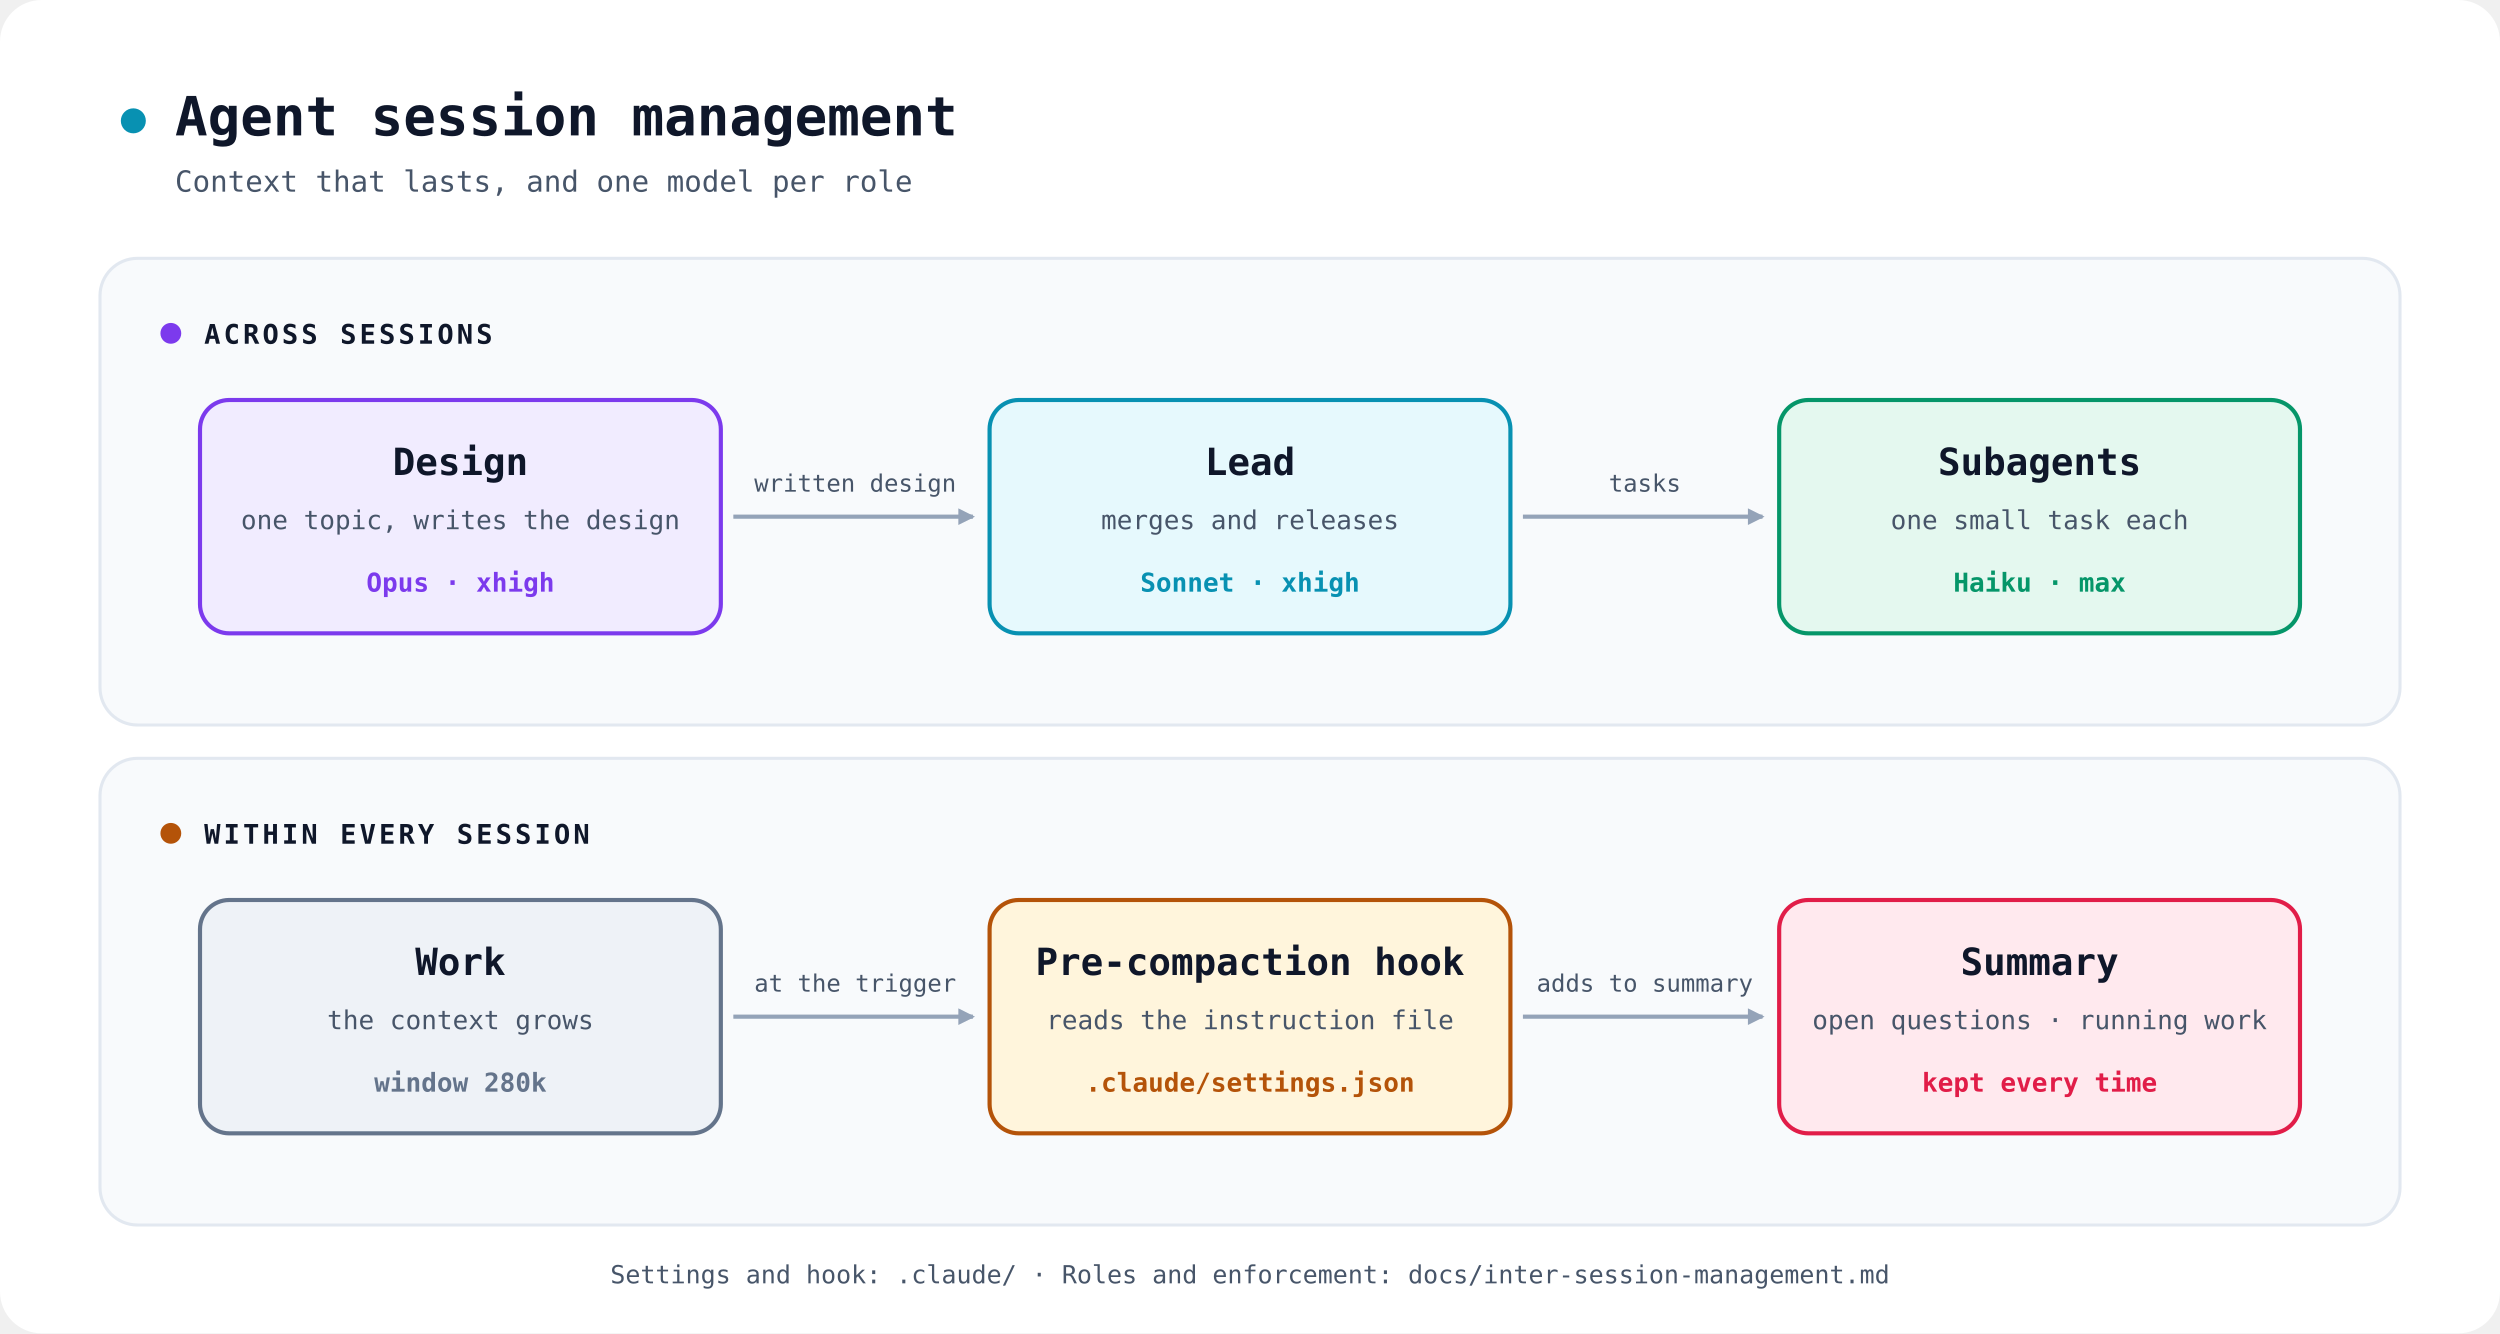
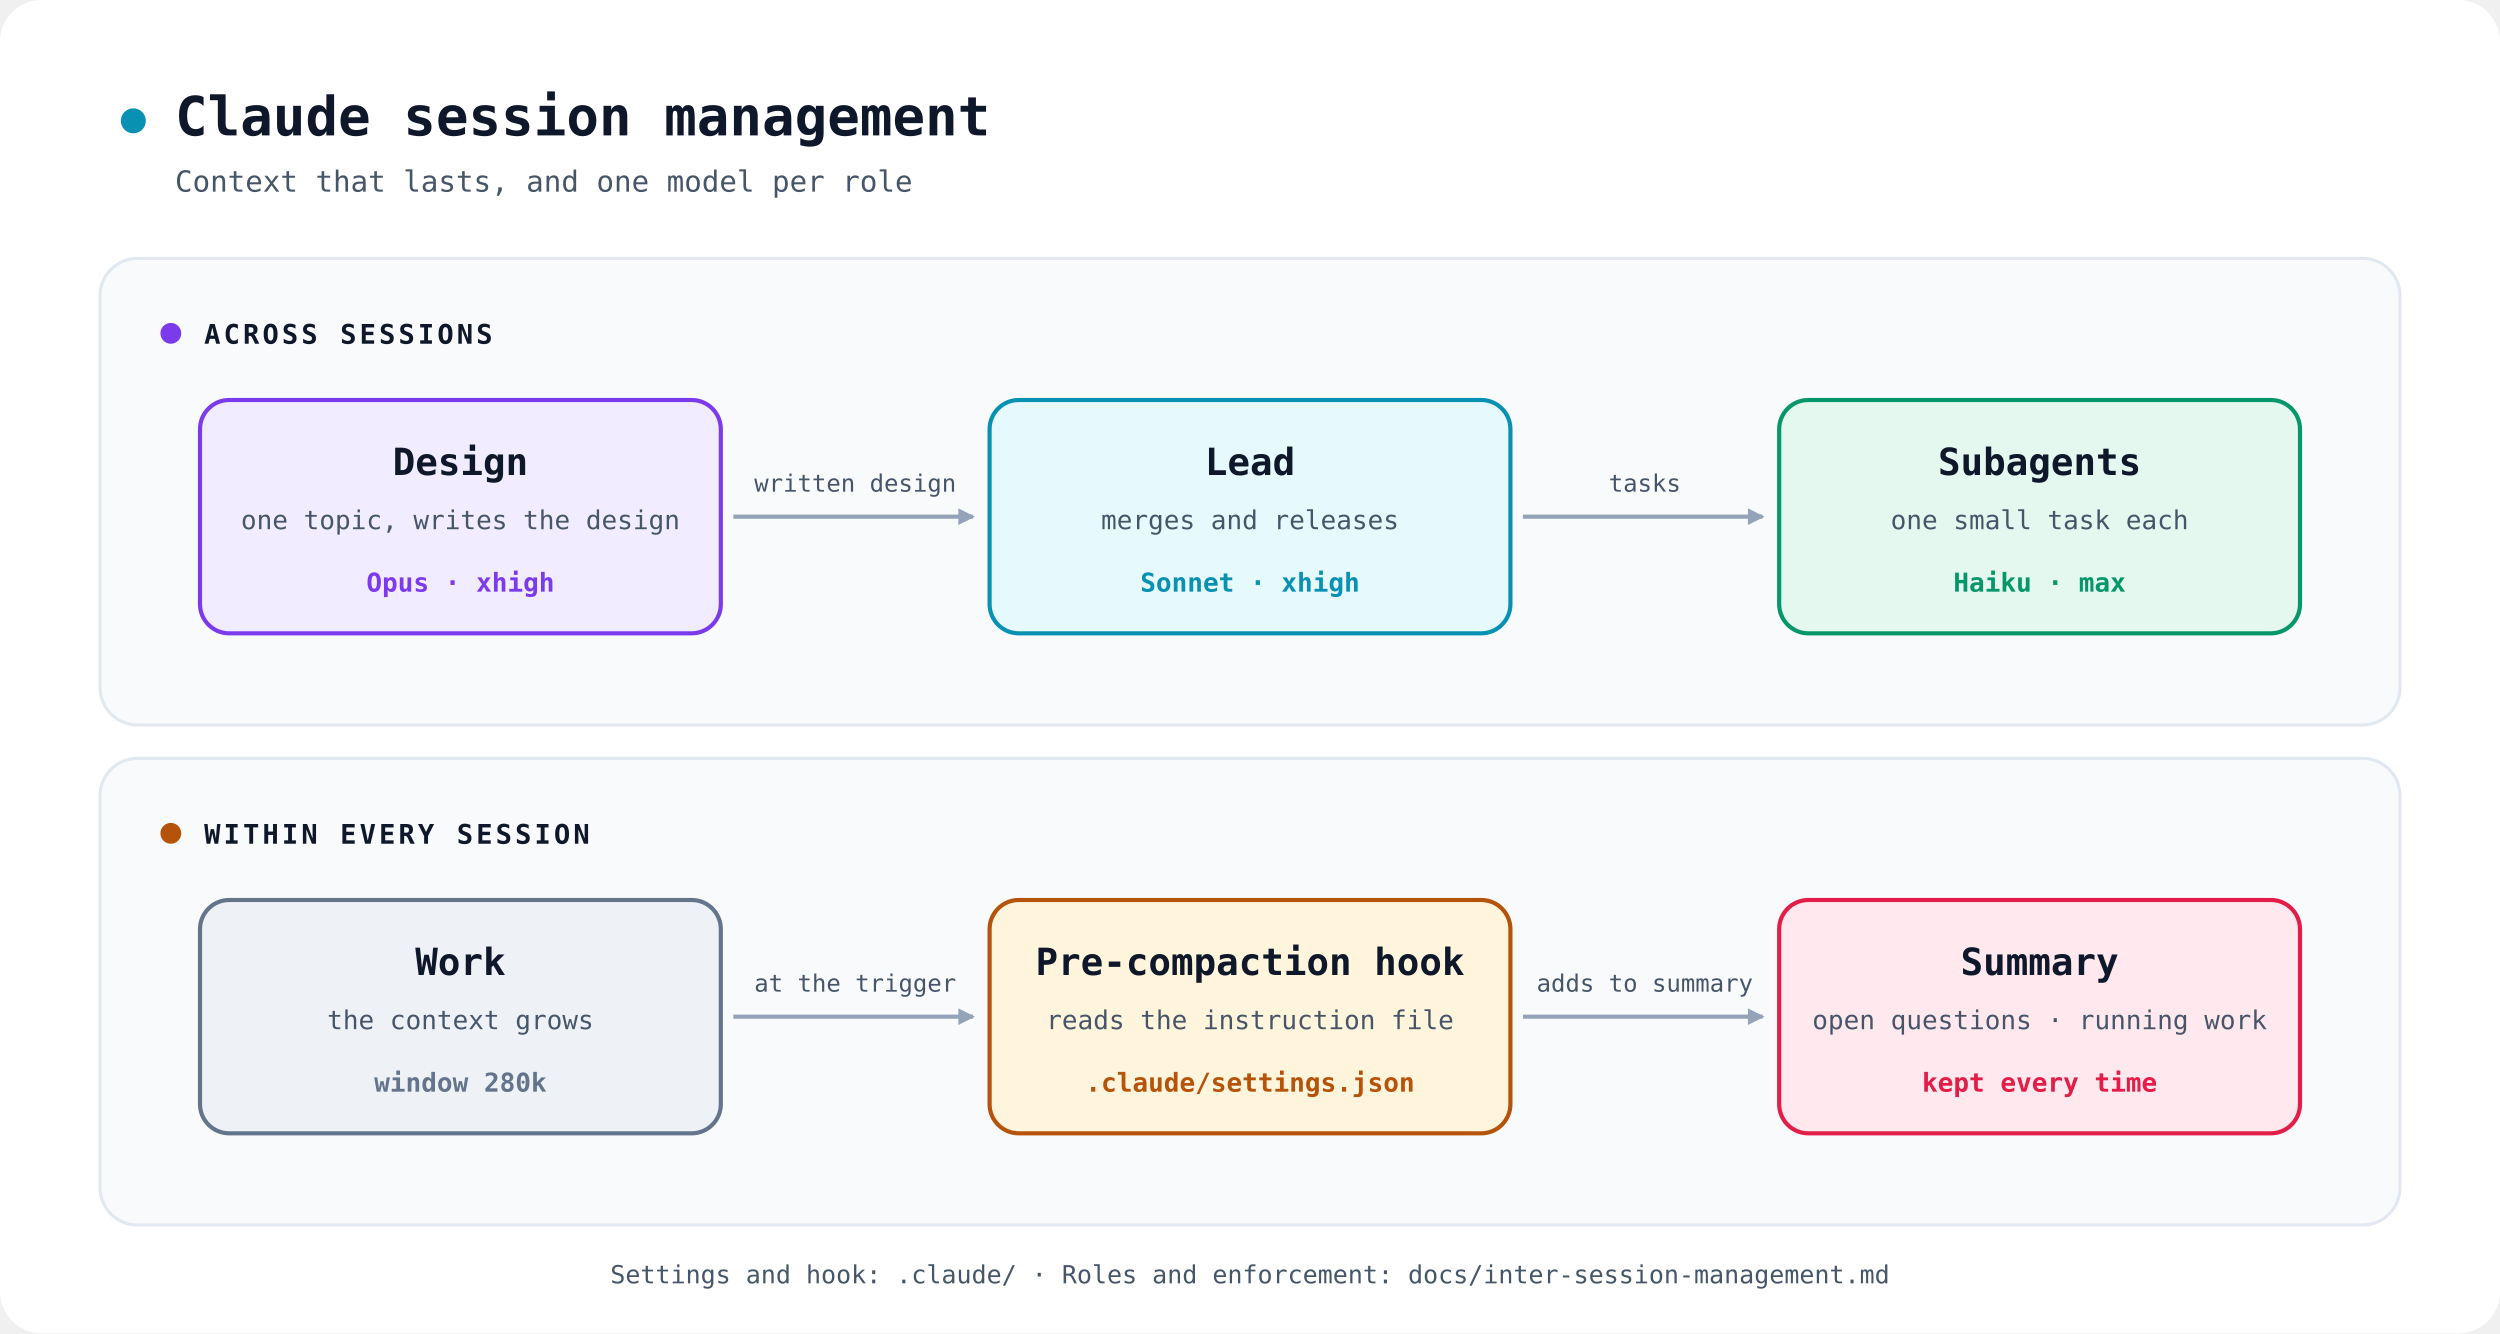
<svg xmlns="http://www.w3.org/2000/svg" width="1200" height="640" viewBox="0 0 1200 640" font-family="ui-monospace, SFMono-Regular, Menlo, Consolas, 'DejaVu Sans Mono', monospace" role="img" aria-label="Within every session a pre-compaction hook keeps open questions and running work. Across sessions Design runs on Opus, Lead on Sonnet and Subagents on Haiku.">
  <defs>
    <marker id="head" markerWidth="10" markerHeight="10" refX="8" refY="5" orient="auto" markerUnits="userSpaceOnUse">
      <path d="M1 1 L9 5 L1 9 Z" fill="#94a3b8" />
    </marker>
  </defs>
  <rect width="1200" height="640" rx="20" fill="#ffffff" />
  <circle cx="64" cy="58" r="6" fill="#0891b2" />
-   <text x="84" y="65" font-size="26" font-weight="700" fill="#0f172a">Agent session management</text>
+   <text x="84" y="65" font-size="26" font-weight="700" fill="#0f172a">Claude session management</text>
  <text x="84" y="92" font-size="14" fill="#475569">Context that lasts, and one model per role</text>
  <rect x="48" y="124" width="1104" height="224" rx="18" fill="#f8fafc" stroke="#e2e8f0" stroke-width="1.5" />
  <circle cx="82" cy="160" r="5" fill="#7c3aed" />
  <text x="98" y="165" font-size="13" font-weight="700" letter-spacing="1.5" fill="#0f172a">ACROSS SESSIONS</text>
  <rect x="96.0" y="192" width="250" height="112" rx="14" fill="#f1ecff" stroke="#7c3aed" stroke-width="2" />
  <text x="221.0" y="228" text-anchor="middle" font-size="18" font-weight="700" fill="#0f172a">Design</text>
  <text x="221.0" y="254" text-anchor="middle" font-size="12.5" fill="#475569">one topic, writes the design</text>
  <text x="221.0" y="284" text-anchor="middle" font-size="12.5" font-weight="700" fill="#7c3aed">Opus · xhigh</text>
  <rect x="475.0" y="192" width="250" height="112" rx="14" fill="#e6f9fd" stroke="#0891b2" stroke-width="2" />
  <text x="600.0" y="228" text-anchor="middle" font-size="18" font-weight="700" fill="#0f172a">Lead</text>
  <text x="600.0" y="254" text-anchor="middle" font-size="12.5" fill="#475569">merges and releases</text>
  <text x="600.0" y="284" text-anchor="middle" font-size="12.5" font-weight="700" fill="#0891b2">Sonnet · xhigh</text>
  <rect x="854.0" y="192" width="250" height="112" rx="14" fill="#e4f8ef" stroke="#059669" stroke-width="2" />
  <text x="979.0" y="228" text-anchor="middle" font-size="18" font-weight="700" fill="#0f172a">Subagents</text>
  <text x="979.0" y="254" text-anchor="middle" font-size="12.5" fill="#475569">one small task each</text>
  <text x="979.0" y="284" text-anchor="middle" font-size="12.5" font-weight="700" fill="#059669">Haiku · max</text>
  <line x1="352.0" y1="248.0" x2="467.0" y2="248.0" stroke="#94a3b8" stroke-width="2" marker-end="url(#head)" />
  <text x="410.5" y="236.0" text-anchor="middle" font-size="11.5" fill="#475569">written design</text>
  <line x1="731.0" y1="248.0" x2="846.0" y2="248.0" stroke="#94a3b8" stroke-width="2" marker-end="url(#head)" />
  <text x="789.5" y="236.0" text-anchor="middle" font-size="11.5" fill="#475569">tasks</text>
  <rect x="48" y="364" width="1104" height="224" rx="18" fill="#f8fafc" stroke="#e2e8f0" stroke-width="1.5" />
  <circle cx="82" cy="400" r="5" fill="#b45309" />
  <text x="98" y="405" font-size="13" font-weight="700" letter-spacing="1.5" fill="#0f172a">WITHIN EVERY SESSION</text>
  <rect x="96.0" y="432" width="250" height="112" rx="14" fill="#eef2f7" stroke="#64748b" stroke-width="2" />
  <text x="221.0" y="468" text-anchor="middle" font-size="18" font-weight="700" fill="#0f172a">Work</text>
  <text x="221.0" y="494" text-anchor="middle" font-size="12.5" fill="#475569">the context grows</text>
  <text x="221.0" y="524" text-anchor="middle" font-size="12.5" font-weight="700" fill="#64748b">window 280k</text>
  <rect x="475.0" y="432" width="250" height="112" rx="14" fill="#fff5dc" stroke="#b45309" stroke-width="2" />
  <text x="600.0" y="468" text-anchor="middle" font-size="18" font-weight="700" fill="#0f172a">Pre-compaction hook</text>
  <text x="600.0" y="494" text-anchor="middle" font-size="12.5" fill="#475569">reads the instruction file</text>
  <text x="600.0" y="524" text-anchor="middle" font-size="12.5" font-weight="700" fill="#b45309">.claude/settings.json</text>
  <rect x="854.0" y="432" width="250" height="112" rx="14" fill="#ffe9ee" stroke="#e11d48" stroke-width="2" />
  <text x="979.0" y="468" text-anchor="middle" font-size="18" font-weight="700" fill="#0f172a">Summary</text>
  <text x="979.0" y="494" text-anchor="middle" font-size="12.5" fill="#475569">open questions · running work</text>
  <text x="979.0" y="524" text-anchor="middle" font-size="12.5" font-weight="700" fill="#e11d48">kept every time</text>
  <line x1="352.0" y1="488.0" x2="467.0" y2="488.0" stroke="#94a3b8" stroke-width="2" marker-end="url(#head)" />
  <text x="410.5" y="476.0" text-anchor="middle" font-size="11.5" fill="#475569">at the trigger</text>
  <line x1="731.0" y1="488.0" x2="846.0" y2="488.0" stroke="#94a3b8" stroke-width="2" marker-end="url(#head)" />
  <text x="789.5" y="476.0" text-anchor="middle" font-size="11.5" fill="#475569">adds to summary</text>
  <text x="600.0" y="616" text-anchor="middle" font-size="12" fill="#475569">Settings and hook: .claude/   ·   Roles and enforcement: docs/inter-session-management.md</text>
</svg>
